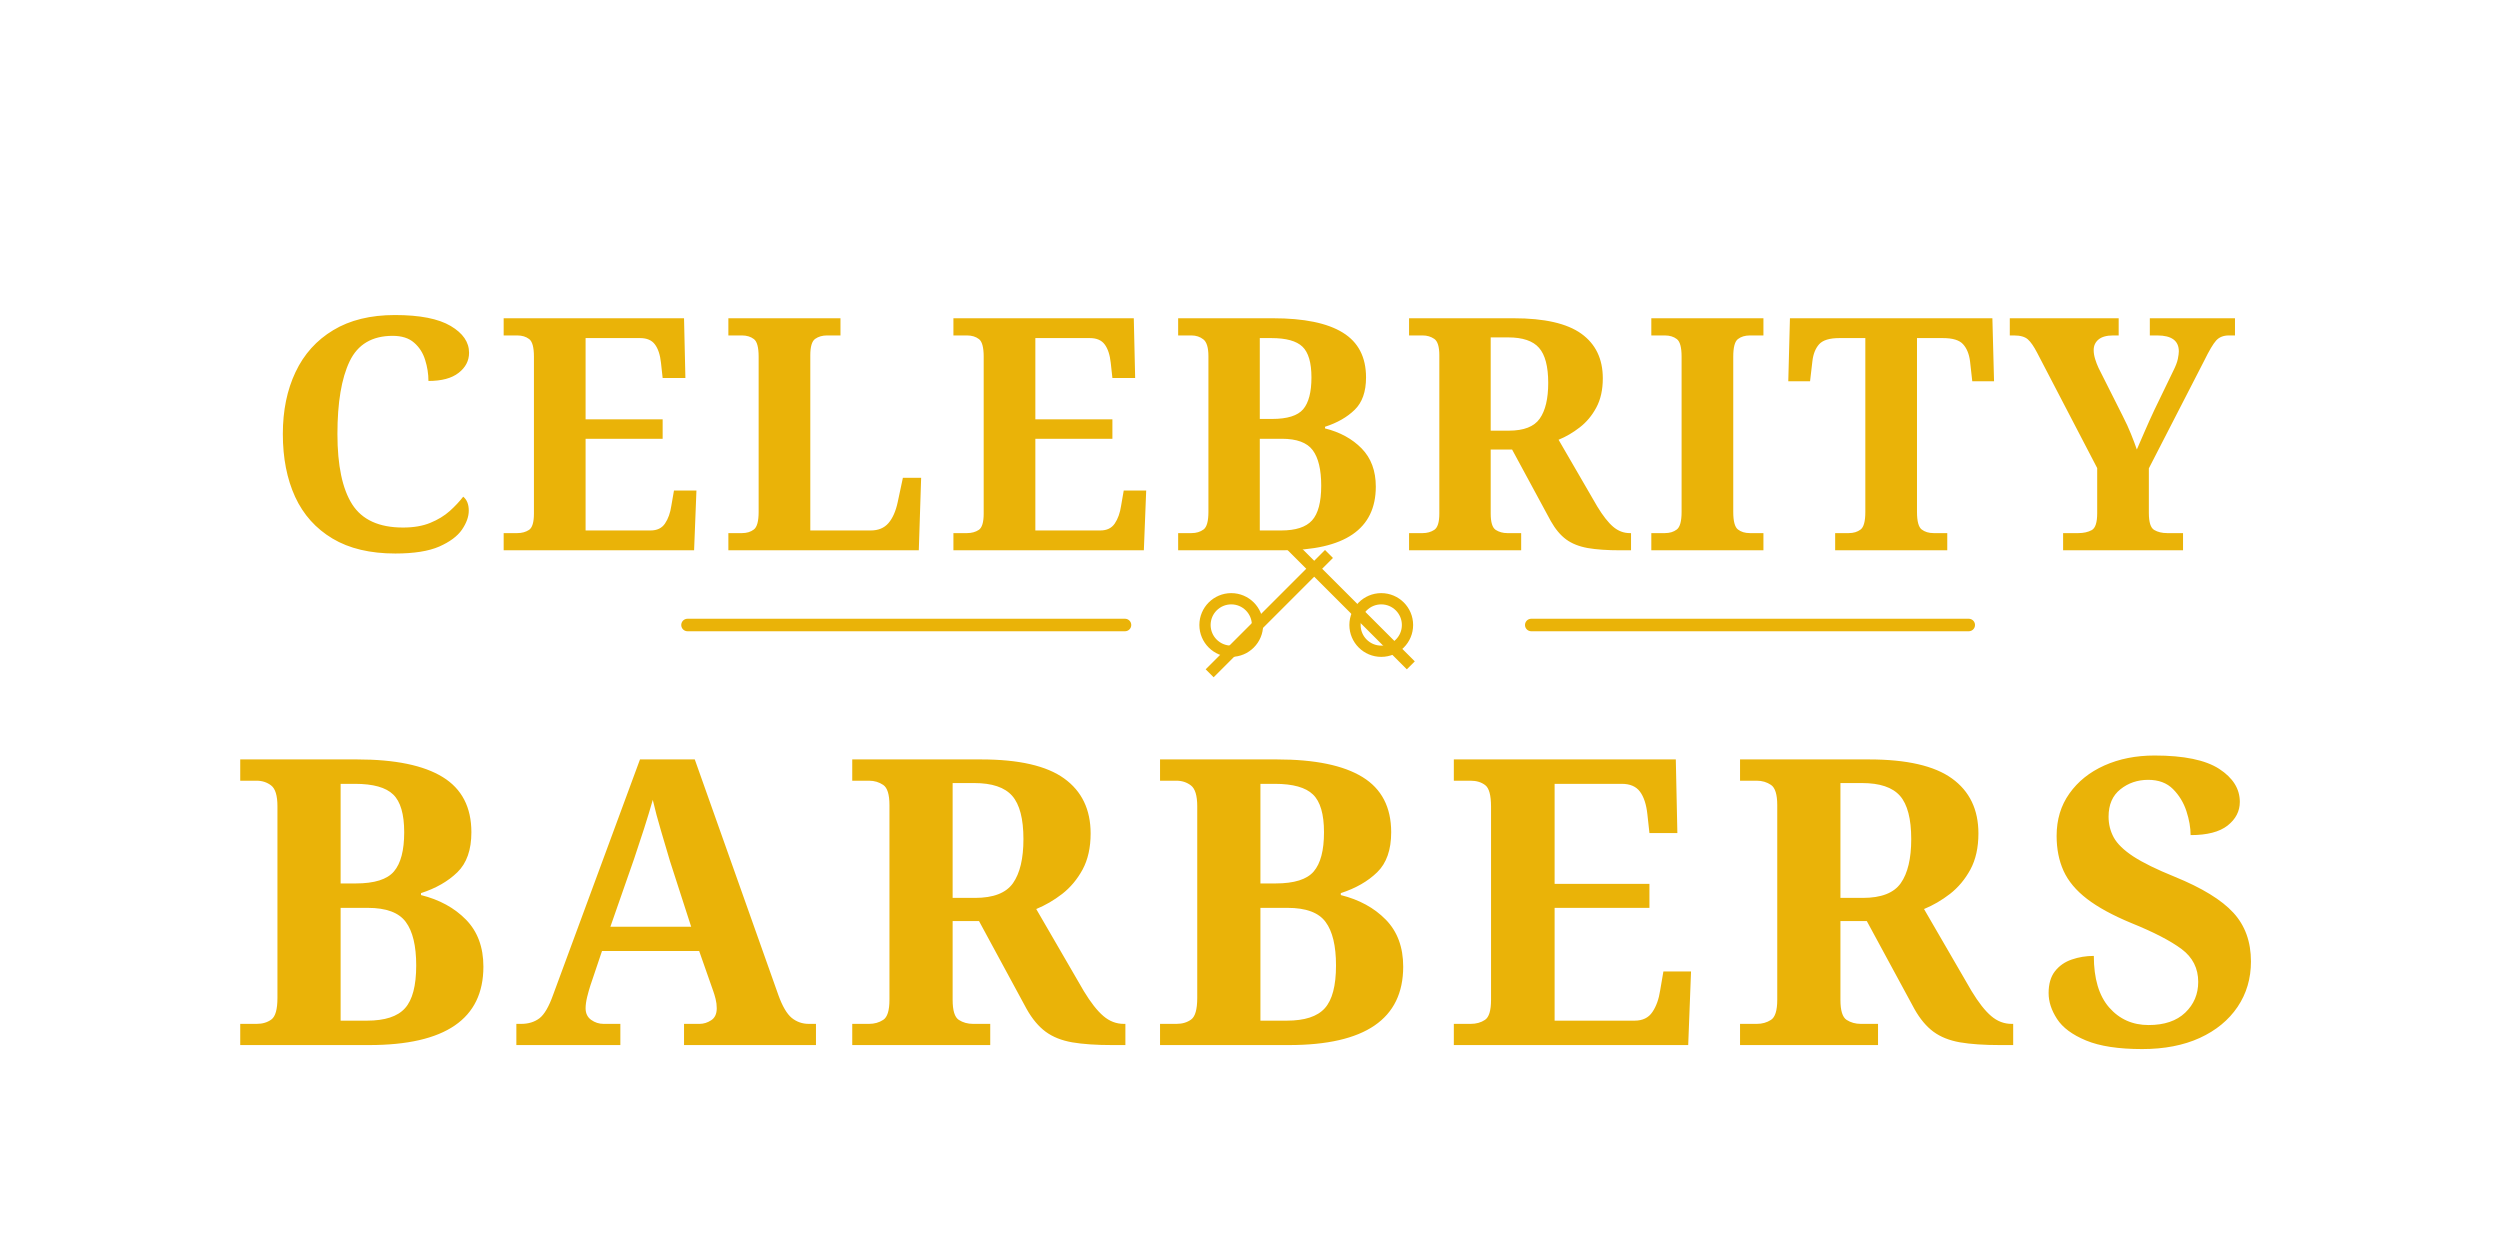
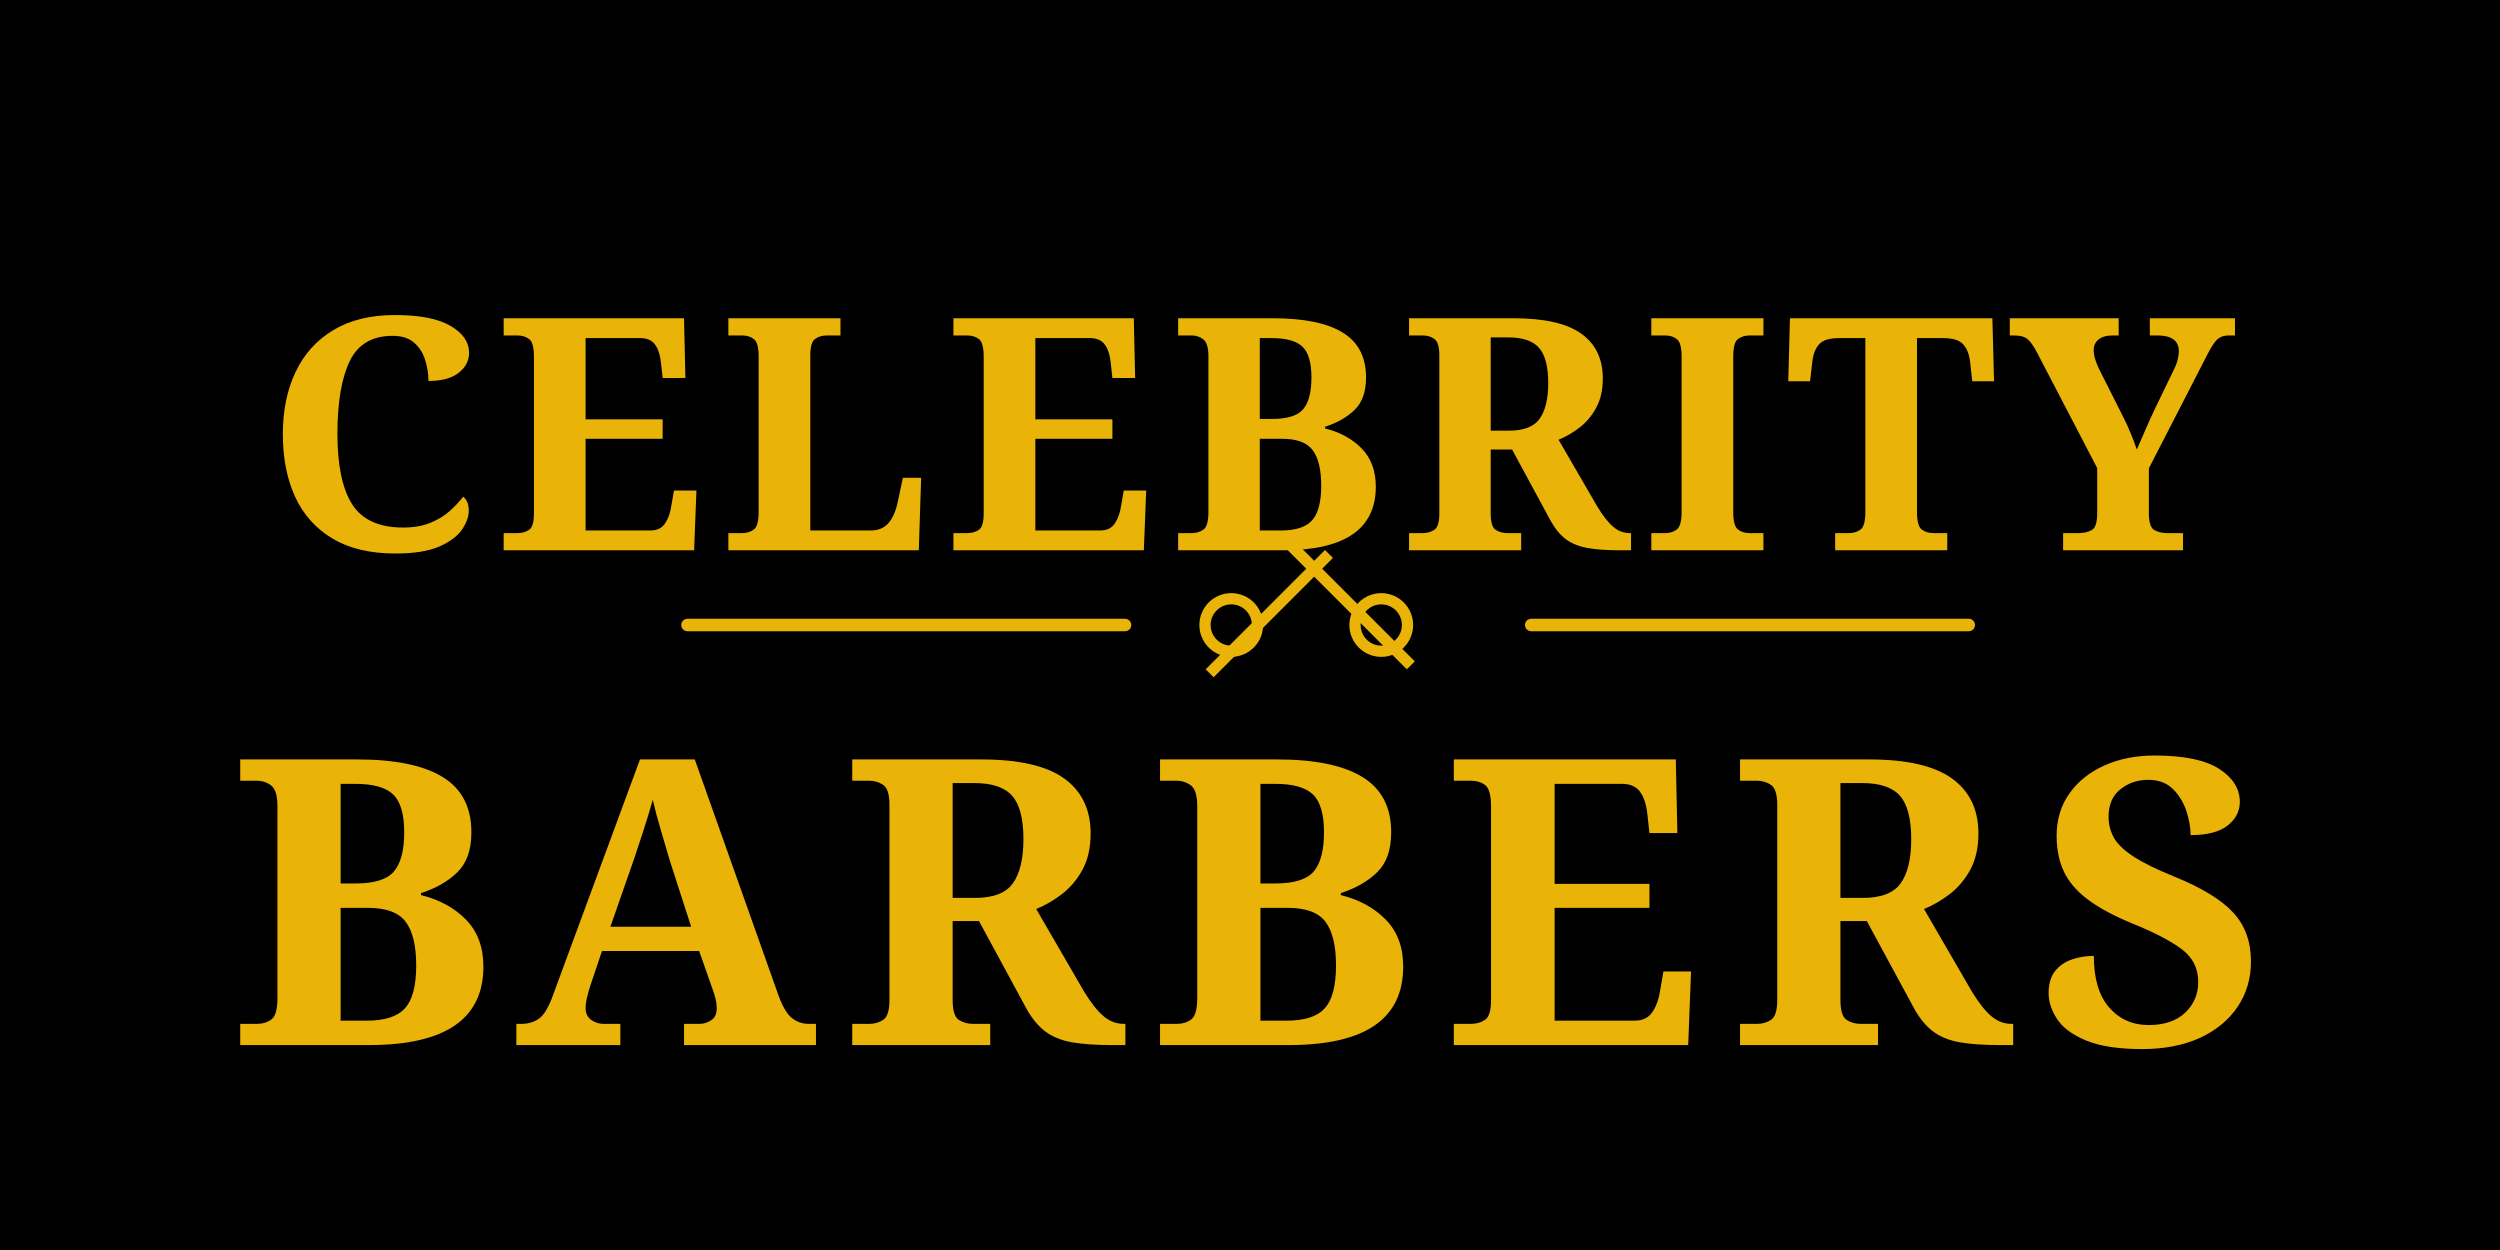
<svg xmlns="http://www.w3.org/2000/svg" width="400" height="200" viewBox="0 0 400 200" fill="none">
+   <rect width="400" height="200" fill="#000000" />
  <text x="50%" y="70" dominant-baseline="middle" text-anchor="middle" font-family="serif" font-size="52" font-weight="bold" fill="#EAB308" style="letter-spacing: 2px;">CELEBRITY</text>
  <g transform="translate(110, 85)">
    <path d="M0 15 L70 15" stroke="#EAB308" stroke-width="2" stroke-linecap="round" />
    <g transform="translate(75, 0) scale(0.6)">
      <circle cx="20" cy="25" r="7" stroke="#EAB308" stroke-width="3" fill="none" />
      <circle cx="60" cy="25" r="7" stroke="#EAB308" stroke-width="3" fill="none" />
      <rect x="35" y="5" width="3" height="45" transform="rotate(-45 35 5)" fill="#EAB308" />
      <rect x="45" y="5" width="3" height="45" transform="rotate(45 45 5)" fill="#EAB308" />
    </g>
    <path d="M135 15 L205 15" stroke="#EAB308" stroke-width="2" stroke-linecap="round" />
  </g>
  <text x="50%" y="145" dominant-baseline="middle" text-anchor="middle" font-family="serif" font-size="64" font-weight="bold" fill="#EAB308" style="letter-spacing: 4px;">BARBERS</text>
</svg>
